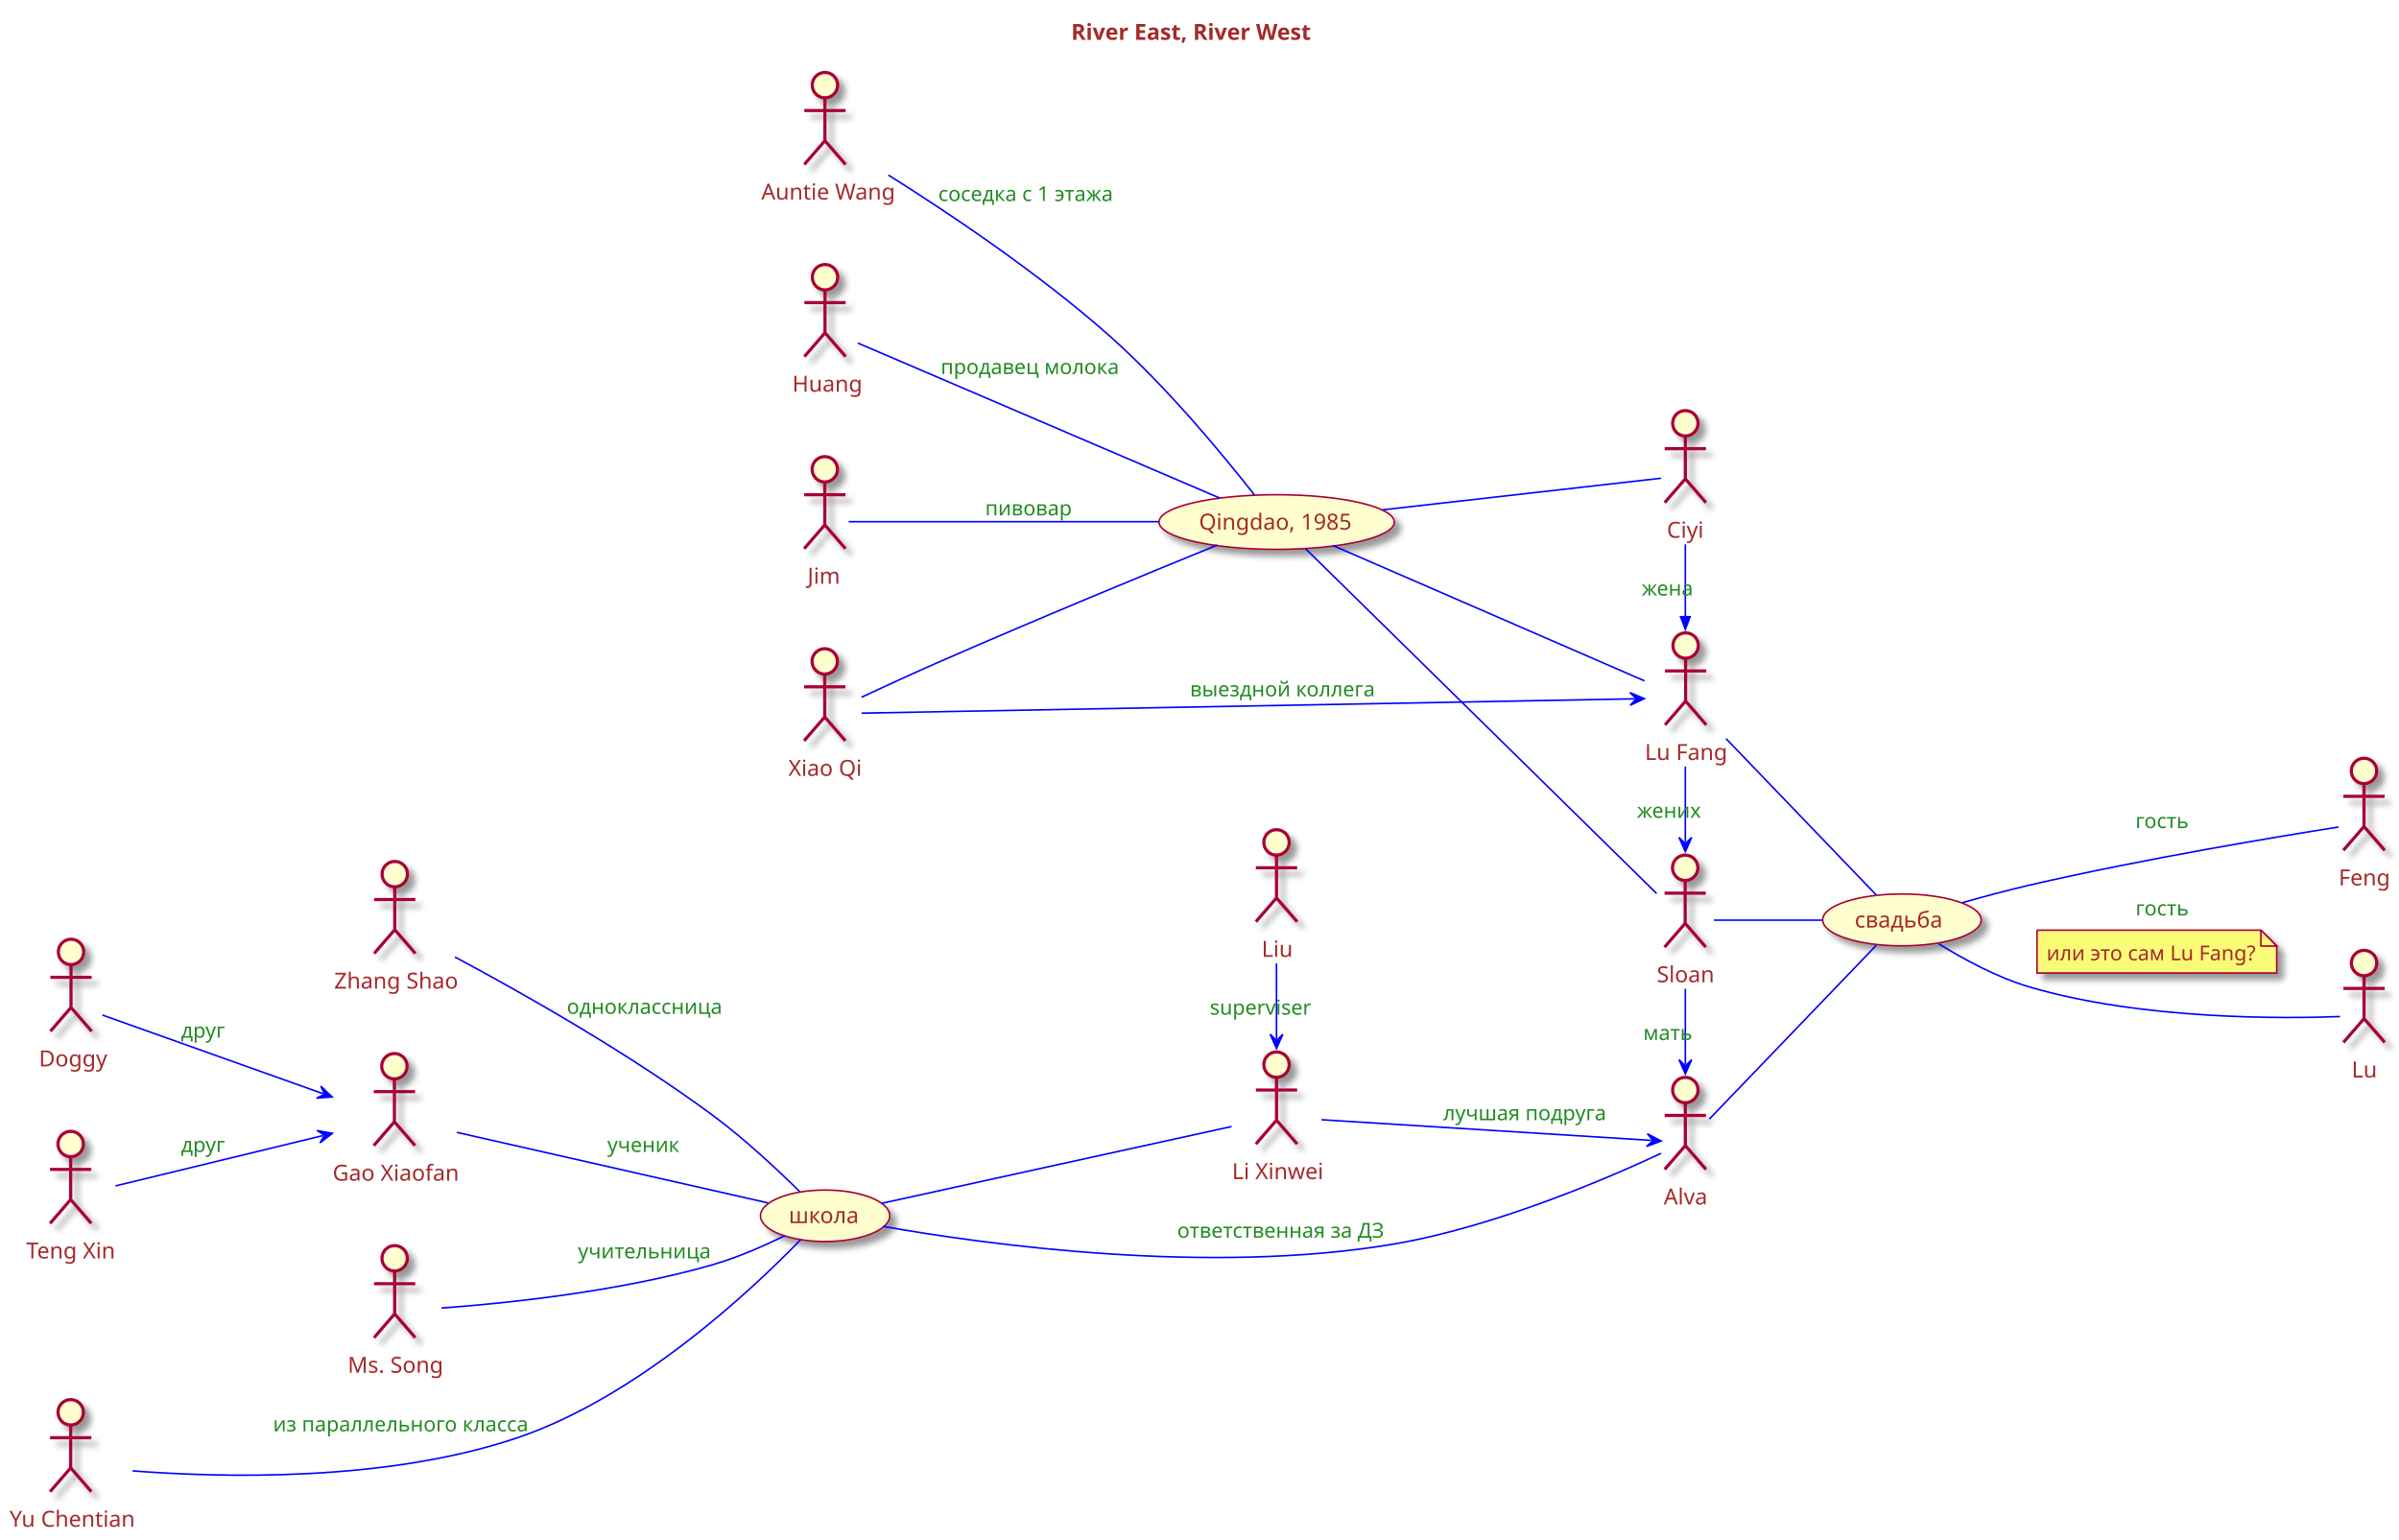
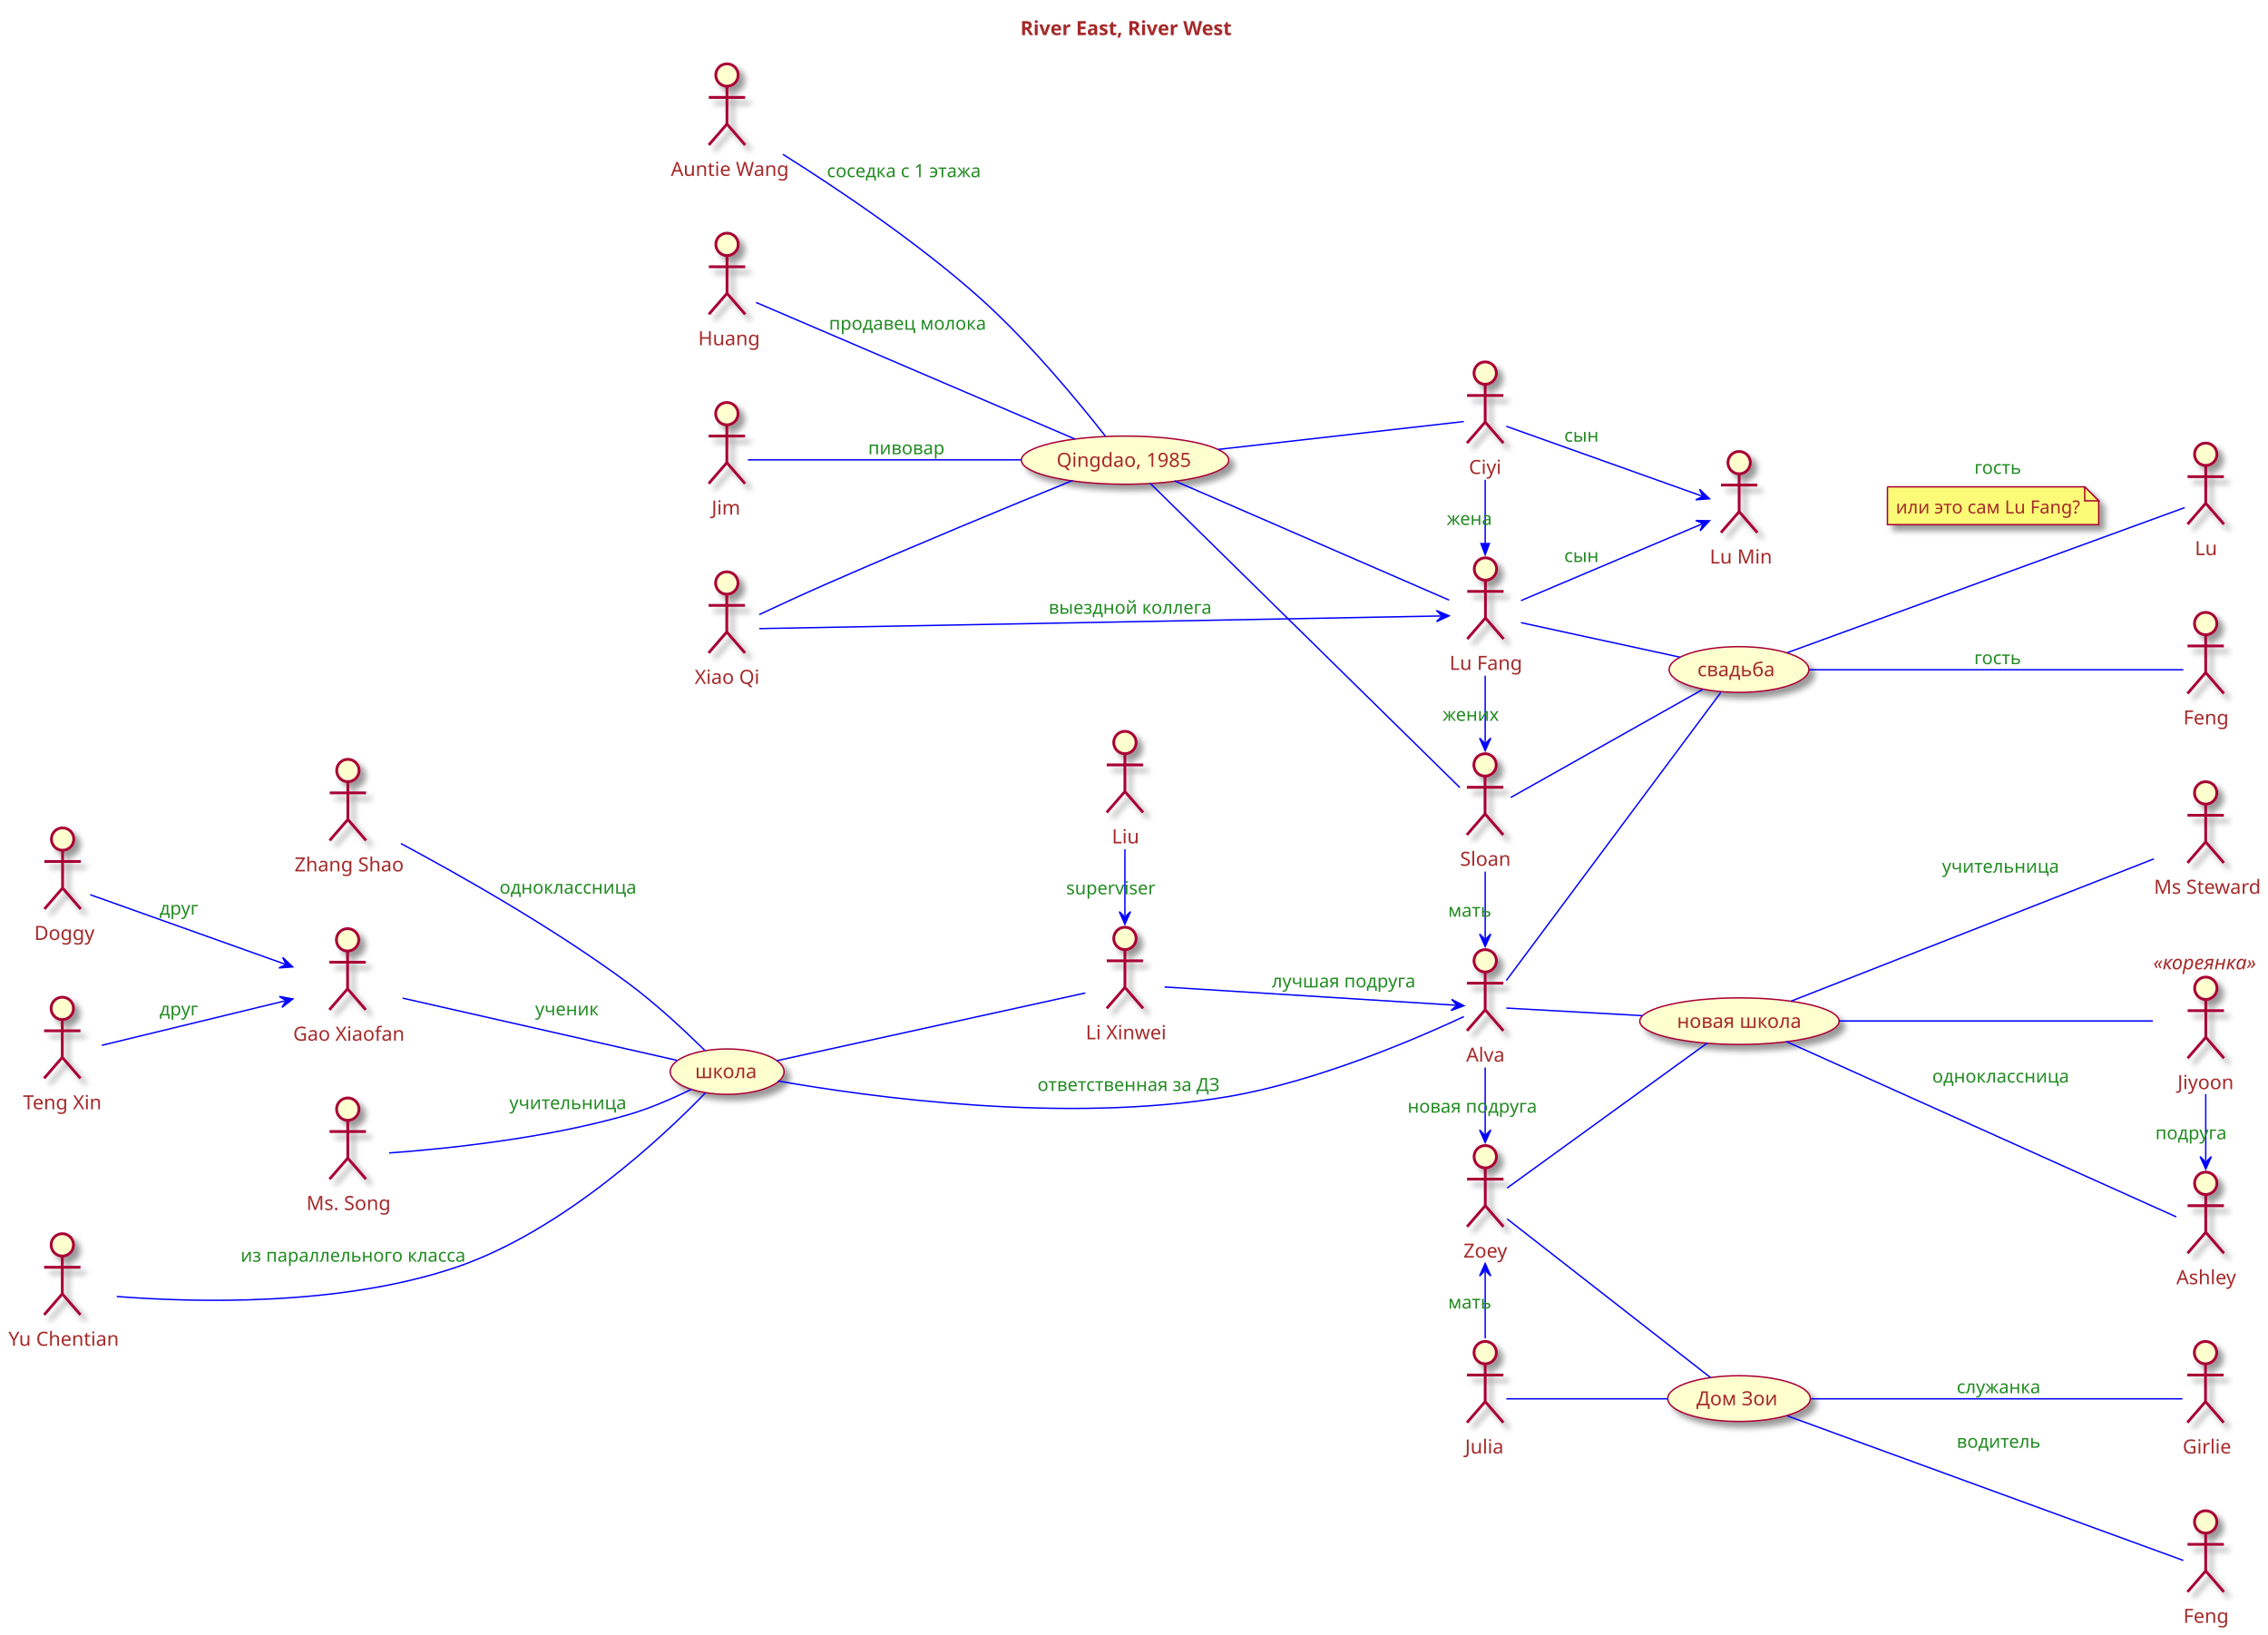
- <svg xmlns="http://www.w3.org/2000/svg" contentStyleType="text/css" height="970px" preserveAspectRatio="none" style="width:1511px;height:970px;" version="1.1" viewBox="0 0 1511 970" width="1511px" zoomAndPan="magnify">
+ <svg xmlns="http://www.w3.org/2000/svg" contentStyleType="text/css" height="1168px" preserveAspectRatio="none" style="width:1621px;height:1168px;" version="1.1" viewBox="0 0 1621 1168" width="1621px" zoomAndPan="magnify">
  <defs>
-     <filter height="300%" id="f3vjsbz243ely" width="300%" x="-1" y="-1">
+     <filter height="300%" id="f1icfzwg4qi5u9" width="300%" x="-1" y="-1">
      <feGaussianBlur result="blurOut" stdDeviation="2.0" />
      <feColorMatrix in="blurOut" result="blurOut2" type="matrix" values="0 0 0 0 0 0 0 0 0 0 0 0 0 0 0 0 0 0 .4 0" />
      <feOffset dx="4.0" dy="4.0" in="blurOut2" result="blurOut3" />
      <feBlend in="SourceGraphic" in2="blurOut3" mode="normal" />
    </filter>
  </defs>
  <g>
-     <text fill="#A52A2A" font-family="sans-serif" font-size="14" font-weight="bold" lengthAdjust="spacing" textLength="148.62" x="674.645" y="25.107">River East, River West</text>
+     <text fill="#A52A2A" font-family="sans-serif" font-size="14" font-weight="bold" lengthAdjust="spacing" textLength="148.62" x="729.25" y="25.107">River East, River West</text>
    <g id="elem_Sloan">
-       <ellipse cx="1061.403" cy="546.621" fill="#FEFECE" filter="url(#f3vjsbz243ely)" rx="8" ry="8" style="stroke:#A80036;stroke-width:2.0;" />
-       <path d="M1061.403,554.621 L1061.403,581.621 M1048.403,562.621 L1074.403,562.621 M1061.403,581.621 L1048.403,596.621 M1061.403,581.621 L1074.403,596.621 " fill="none" filter="url(#f3vjsbz243ely)" style="stroke:#A80036;stroke-width:2.0;" />
+       <ellipse cx="1061.403" cy="546.621" fill="#FEFECE" filter="url(#f1icfzwg4qi5u9)" rx="8" ry="8" style="stroke:#A80036;stroke-width:2.0;" />
+       <path d="M1061.403,554.621 L1061.403,581.621 M1048.403,562.621 L1074.403,562.621 M1061.403,581.621 L1048.403,596.621 M1061.403,581.621 L1074.403,596.621 " fill="none" filter="url(#f1icfzwg4qi5u9)" style="stroke:#A80036;stroke-width:2.0;" />
      <text fill="#A52A2A" font-family="sans-serif" font-size="14" lengthAdjust="spacing" textLength="35.807" x="1043.5" y="618.729">Sloan</text>
    </g>
    <g id="elem_Alva">
-       <ellipse cx="1061.5" cy="686.621" fill="#FEFECE" filter="url(#f3vjsbz243ely)" rx="8" ry="8" style="stroke:#A80036;stroke-width:2.0;" />
-       <path d="M1061.5,694.621 L1061.5,721.621 M1048.5,702.621 L1074.5,702.621 M1061.5,721.621 L1048.5,736.621 M1061.5,721.621 L1074.5,736.621 " fill="none" filter="url(#f3vjsbz243ely)" style="stroke:#A80036;stroke-width:2.0;" />
+       <ellipse cx="1061.5" cy="686.621" fill="#FEFECE" filter="url(#f1icfzwg4qi5u9)" rx="8" ry="8" style="stroke:#A80036;stroke-width:2.0;" />
+       <path d="M1061.5,694.621 L1061.5,721.621 M1048.5,702.621 L1074.5,702.621 M1061.5,721.621 L1048.5,736.621 M1061.5,721.621 L1074.5,736.621 " fill="none" filter="url(#f1icfzwg4qi5u9)" style="stroke:#A80036;stroke-width:2.0;" />
      <text fill="#A52A2A" font-family="sans-serif" font-size="14" lengthAdjust="spacing" textLength="27.234" x="1047.883" y="758.729">Alva</text>
    </g>
    <g id="elem_Fang">
-       <ellipse cx="1061.686" cy="406.621" fill="#FEFECE" filter="url(#f3vjsbz243ely)" rx="8" ry="8" style="stroke:#A80036;stroke-width:2.0;" />
-       <path d="M1061.686,414.621 L1061.686,441.621 M1048.686,422.621 L1074.686,422.621 M1061.686,441.621 L1048.686,456.621 M1061.686,441.621 L1074.686,456.621 " fill="none" filter="url(#f3vjsbz243ely)" style="stroke:#A80036;stroke-width:2.0;" />
+       <ellipse cx="1061.686" cy="406.621" fill="#FEFECE" filter="url(#f1icfzwg4qi5u9)" rx="8" ry="8" style="stroke:#A80036;stroke-width:2.0;" />
+       <path d="M1061.686,414.621 L1061.686,441.621 M1048.686,422.621 L1074.686,422.621 M1061.686,441.621 L1048.686,456.621 M1061.686,441.621 L1074.686,456.621 " fill="none" filter="url(#f1icfzwg4qi5u9)" style="stroke:#A80036;stroke-width:2.0;" />
      <text fill="#A52A2A" font-family="sans-serif" font-size="14" lengthAdjust="spacing" textLength="51.372" x="1036" y="478.728">Lu Fang</text>
    </g>
    <g id="elem_Li">
-       <ellipse cx="804.014" cy="670.621" fill="#FEFECE" filter="url(#f3vjsbz243ely)" rx="8" ry="8" style="stroke:#A80036;stroke-width:2.0;" />
-       <path d="M804.014,678.621 L804.014,705.621 M791.014,686.621 L817.014,686.621 M804.014,705.621 L791.014,720.621 M804.014,705.621 L817.014,720.621 " fill="none" filter="url(#f3vjsbz243ely)" style="stroke:#A80036;stroke-width:2.0;" />
+       <ellipse cx="804.014" cy="670.621" fill="#FEFECE" filter="url(#f1icfzwg4qi5u9)" rx="8" ry="8" style="stroke:#A80036;stroke-width:2.0;" />
+       <path d="M804.014,678.621 L804.014,705.621 M791.014,686.621 L817.014,686.621 M804.014,705.621 L791.014,720.621 M804.014,705.621 L817.014,720.621 " fill="none" filter="url(#f1icfzwg4qi5u9)" style="stroke:#A80036;stroke-width:2.0;" />
      <text fill="#A52A2A" font-family="sans-serif" font-size="14" lengthAdjust="spacing" textLength="56.027" x="776" y="742.729">Li Xinwei</text>
    </g>
    <g id="elem_свадьба">
-       <ellipse cx="1197.92" cy="579.462" fill="#FEFECE" filter="url(#f3vjsbz243ely)" rx="49.92" ry="16.341" style="stroke:#A80036;stroke-width:1.0;" />
-       <text fill="#A52A2A" font-family="sans-serif" font-size="14" lengthAdjust="spacing" textLength="53.491" x="1168.175" y="584.266">свадьба</text>
+       <ellipse cx="1242.92" cy="478.462" fill="#FEFECE" filter="url(#f1icfzwg4qi5u9)" rx="49.92" ry="16.341" style="stroke:#A80036;stroke-width:1.0;" />
+       <text fill="#A52A2A" font-family="sans-serif" font-size="14" lengthAdjust="spacing" textLength="53.491" x="1213.175" y="483.266">свадьба</text>
    </g>
    <g id="elem_Feng">
-       <ellipse cx="1488.955" cy="485.621" fill="#FEFECE" filter="url(#f3vjsbz243ely)" rx="8" ry="8" style="stroke:#A80036;stroke-width:2.0;" />
-       <path d="M1488.955,493.621 L1488.955,520.621 M1475.955,501.621 L1501.955,501.621 M1488.955,520.621 L1475.955,535.621 M1488.955,520.621 L1501.955,535.621 " fill="none" filter="url(#f3vjsbz243ely)" style="stroke:#A80036;stroke-width:2.0;" />
-       <text fill="#A52A2A" font-family="sans-serif" font-size="14" lengthAdjust="spacing" textLength="31.91" x="1473" y="557.729">Feng</text>
+       <ellipse cx="1576.455" cy="445.621" fill="#FEFECE" filter="url(#f1icfzwg4qi5u9)" rx="8" ry="8" style="stroke:#A80036;stroke-width:2.0;" />
+       <path d="M1576.455,453.621 L1576.455,480.621 M1563.455,461.621 L1589.455,461.621 M1576.455,480.621 L1563.455,495.621 M1576.455,480.621 L1589.455,495.621 " fill="none" filter="url(#f1icfzwg4qi5u9)" style="stroke:#A80036;stroke-width:2.0;" />
+       <text fill="#A52A2A" font-family="sans-serif" font-size="14" lengthAdjust="spacing" textLength="31.91" x="1560.5" y="517.729">Feng</text>
    </g>
    <g id="elem_Lu">
-       <ellipse cx="1489" cy="606.621" fill="#FEFECE" filter="url(#f3vjsbz243ely)" rx="8" ry="8" style="stroke:#A80036;stroke-width:2.0;" />
-       <path d="M1489,614.621 L1489,641.621 M1476,622.621 L1502,622.621 M1489,641.621 L1476,656.621 M1489,641.621 L1502,656.621 " fill="none" filter="url(#f3vjsbz243ely)" style="stroke:#A80036;stroke-width:2.0;" />
-       <text fill="#A52A2A" font-family="sans-serif" font-size="14" lengthAdjust="spacing" textLength="15.572" x="1481.214" y="678.729">Lu</text>
+       <ellipse cx="1576.5" cy="324.621" fill="#FEFECE" filter="url(#f1icfzwg4qi5u9)" rx="8" ry="8" style="stroke:#A80036;stroke-width:2.0;" />
+       <path d="M1576.5,332.621 L1576.5,359.621 M1563.5,340.621 L1589.5,340.621 M1576.5,359.621 L1563.5,374.621 M1576.5,359.621 L1589.5,374.621 " fill="none" filter="url(#f1icfzwg4qi5u9)" style="stroke:#A80036;stroke-width:2.0;" />
+       <text fill="#A52A2A" font-family="sans-serif" font-size="14" lengthAdjust="spacing" textLength="15.572" x="1568.714" y="396.728">Lu</text>
    </g>
    <g id="elem_школа">
-       <ellipse cx="519.693" cy="765.84" fill="#FEFECE" filter="url(#f3vjsbz243ely)" rx="40.693" ry="16.219" style="stroke:#A80036;stroke-width:1.0;" />
+       <ellipse cx="519.693" cy="765.84" fill="#FEFECE" filter="url(#f1icfzwg4qi5u9)" rx="40.693" ry="16.219" style="stroke:#A80036;stroke-width:1.0;" />
      <text fill="#A52A2A" font-family="sans-serif" font-size="14" lengthAdjust="spacing" textLength="41.098" x="496.791" y="770.462">школа</text>
    </g>
    <g id="elem_Zhang">
-       <ellipse cx="248.641" cy="550.621" fill="#FEFECE" filter="url(#f3vjsbz243ely)" rx="8" ry="8" style="stroke:#A80036;stroke-width:2.0;" />
-       <path d="M248.641,558.621 L248.641,585.621 M235.641,566.621 L261.641,566.621 M248.641,585.621 L235.641,600.621 M248.641,585.621 L261.641,600.621 " fill="none" filter="url(#f3vjsbz243ely)" style="stroke:#A80036;stroke-width:2.0;" />
+       <ellipse cx="248.641" cy="550.621" fill="#FEFECE" filter="url(#f1icfzwg4qi5u9)" rx="8" ry="8" style="stroke:#A80036;stroke-width:2.0;" />
+       <path d="M248.641,558.621 L248.641,585.621 M235.641,566.621 L261.641,566.621 M248.641,585.621 L235.641,600.621 M248.641,585.621 L261.641,600.621 " fill="none" filter="url(#f1icfzwg4qi5u9)" style="stroke:#A80036;stroke-width:2.0;" />
      <text fill="#A52A2A" font-family="sans-serif" font-size="14" lengthAdjust="spacing" textLength="76.282" x="210.5" y="622.729">Zhang Shao</text>
    </g>
    <g id="elem_Gao">
-       <ellipse cx="248.417" cy="671.621" fill="#FEFECE" filter="url(#f3vjsbz243ely)" rx="8" ry="8" style="stroke:#A80036;stroke-width:2.0;" />
-       <path d="M248.417,679.621 L248.417,706.621 M235.417,687.621 L261.417,687.621 M248.417,706.621 L235.417,721.621 M248.417,706.621 L261.417,721.621 " fill="none" filter="url(#f3vjsbz243ely)" style="stroke:#A80036;stroke-width:2.0;" />
+       <ellipse cx="248.417" cy="671.621" fill="#FEFECE" filter="url(#f1icfzwg4qi5u9)" rx="8" ry="8" style="stroke:#A80036;stroke-width:2.0;" />
+       <path d="M248.417,679.621 L248.417,706.621 M235.417,687.621 L261.417,687.621 M248.417,706.621 L235.417,721.621 M248.417,706.621 L261.417,721.621 " fill="none" filter="url(#f1icfzwg4qi5u9)" style="stroke:#A80036;stroke-width:2.0;" />
      <text fill="#A52A2A" font-family="sans-serif" font-size="14" lengthAdjust="spacing" textLength="77.834" x="209.5" y="743.729">Gao Xiaofan</text>
    </g>
    <g id="elem_Song">
-       <ellipse cx="248.569" cy="792.621" fill="#FEFECE" filter="url(#f3vjsbz243ely)" rx="8" ry="8" style="stroke:#A80036;stroke-width:2.0;" />
-       <path d="M248.569,800.621 L248.569,827.621 M235.569,808.621 L261.569,808.621 M248.569,827.621 L235.569,842.621 M248.569,827.621 L261.569,842.621 " fill="none" filter="url(#f3vjsbz243ely)" style="stroke:#A80036;stroke-width:2.0;" />
+       <ellipse cx="248.569" cy="792.621" fill="#FEFECE" filter="url(#f1icfzwg4qi5u9)" rx="8" ry="8" style="stroke:#A80036;stroke-width:2.0;" />
+       <path d="M248.569,800.621 L248.569,827.621 M235.569,808.621 L261.569,808.621 M248.569,827.621 L235.569,842.621 M248.569,827.621 L261.569,842.621 " fill="none" filter="url(#f1icfzwg4qi5u9)" style="stroke:#A80036;stroke-width:2.0;" />
      <text fill="#A52A2A" font-family="sans-serif" font-size="14" lengthAdjust="spacing" textLength="59.138" x="219" y="864.729">Ms. Song</text>
    </g>
    <g id="elem_Liu">
-       <ellipse cx="804" cy="530.621" fill="#FEFECE" filter="url(#f3vjsbz243ely)" rx="8" ry="8" style="stroke:#A80036;stroke-width:2.0;" />
-       <path d="M804,538.621 L804,565.621 M791,546.621 L817,546.621 M804,565.621 L791,580.621 M804,565.621 L817,580.621 " fill="none" filter="url(#f3vjsbz243ely)" style="stroke:#A80036;stroke-width:2.0;" />
+       <ellipse cx="804" cy="530.621" fill="#FEFECE" filter="url(#f1icfzwg4qi5u9)" rx="8" ry="8" style="stroke:#A80036;stroke-width:2.0;" />
+       <path d="M804,538.621 L804,565.621 M791,546.621 L817,546.621 M804,565.621 L791,580.621 M804,565.621 L817,580.621 " fill="none" filter="url(#f1icfzwg4qi5u9)" style="stroke:#A80036;stroke-width:2.0;" />
      <text fill="#A52A2A" font-family="sans-serif" font-size="14" lengthAdjust="spacing" textLength="18.683" x="794.659" y="602.729">Liu</text>
    </g>
    <g id="elem_Teng">
-       <ellipse cx="44.517" cy="720.621" fill="#FEFECE" filter="url(#f3vjsbz243ely)" rx="8" ry="8" style="stroke:#A80036;stroke-width:2.0;" />
-       <path d="M44.517,728.621 L44.517,755.621 M31.517,736.621 L57.517,736.621 M44.517,755.621 L31.517,770.621 M44.517,755.621 L57.517,770.621 " fill="none" filter="url(#f3vjsbz243ely)" style="stroke:#A80036;stroke-width:2.0;" />
+       <ellipse cx="44.517" cy="720.621" fill="#FEFECE" filter="url(#f1icfzwg4qi5u9)" rx="8" ry="8" style="stroke:#A80036;stroke-width:2.0;" />
+       <path d="M44.517,728.621 L44.517,755.621 M31.517,736.621 L57.517,736.621 M44.517,755.621 L31.517,770.621 M44.517,755.621 L57.517,770.621 " fill="none" filter="url(#f1icfzwg4qi5u9)" style="stroke:#A80036;stroke-width:2.0;" />
      <text fill="#A52A2A" font-family="sans-serif" font-size="14" lengthAdjust="spacing" textLength="56.034" x="16.5" y="792.729">Teng Xin</text>
    </g>
    <g id="elem_Doggy">
-       <ellipse cx="44.734" cy="599.621" fill="#FEFECE" filter="url(#f3vjsbz243ely)" rx="8" ry="8" style="stroke:#A80036;stroke-width:2.0;" />
-       <path d="M44.734,607.621 L44.734,634.621 M31.734,615.621 L57.734,615.621 M44.734,634.621 L31.734,649.621 M44.734,634.621 L57.734,649.621 " fill="none" filter="url(#f3vjsbz243ely)" style="stroke:#A80036;stroke-width:2.0;" />
+       <ellipse cx="44.734" cy="599.621" fill="#FEFECE" filter="url(#f1icfzwg4qi5u9)" rx="8" ry="8" style="stroke:#A80036;stroke-width:2.0;" />
+       <path d="M44.734,607.621 L44.734,634.621 M31.734,615.621 L57.734,615.621 M44.734,634.621 L31.734,649.621 M44.734,634.621 L57.734,649.621 " fill="none" filter="url(#f1icfzwg4qi5u9)" style="stroke:#A80036;stroke-width:2.0;" />
      <text fill="#A52A2A" font-family="sans-serif" font-size="14" lengthAdjust="spacing" textLength="40.469" x="24.5" y="671.729">Doggy</text>
    </g>
    <g id="elem_Ciyi">
-       <ellipse cx="1061.5" cy="266.621" fill="#FEFECE" filter="url(#f3vjsbz243ely)" rx="8" ry="8" style="stroke:#A80036;stroke-width:2.0;" />
-       <path d="M1061.5,274.621 L1061.5,301.621 M1048.5,282.621 L1074.5,282.621 M1061.5,301.621 L1048.5,316.621 M1061.5,301.621 L1074.5,316.621 " fill="none" filter="url(#f3vjsbz243ely)" style="stroke:#A80036;stroke-width:2.0;" />
+       <ellipse cx="1061.5" cy="266.621" fill="#FEFECE" filter="url(#f1icfzwg4qi5u9)" rx="8" ry="8" style="stroke:#A80036;stroke-width:2.0;" />
+       <path d="M1061.5,274.621 L1061.5,301.621 M1048.5,282.621 L1074.5,282.621 M1061.5,301.621 L1048.5,316.621 M1061.5,301.621 L1074.5,316.621 " fill="none" filter="url(#f1icfzwg4qi5u9)" style="stroke:#A80036;stroke-width:2.0;" />
      <text fill="#A52A2A" font-family="sans-serif" font-size="14" lengthAdjust="spacing" textLength="23.331" x="1049.834" y="338.728">Ciyi</text>
    </g>
    <g id="elem_Qingdao">
-       <ellipse cx="804.099" cy="328.841" fill="#FEFECE" filter="url(#f3vjsbz243ely)" rx="74.099" ry="17.22" style="stroke:#A80036;stroke-width:1.0;" />
+       <ellipse cx="804.099" cy="328.841" fill="#FEFECE" filter="url(#f1icfzwg4qi5u9)" rx="74.099" ry="17.22" style="stroke:#A80036;stroke-width:1.0;" />
      <text fill="#A52A2A" font-family="sans-serif" font-size="14" lengthAdjust="spacing" textLength="91.855" x="755.172" y="333.645">Qingdao, 1985</text>
    </g>
    <g id="elem_Huang">
-       <ellipse cx="519.627" cy="174.621" fill="#FEFECE" filter="url(#f3vjsbz243ely)" rx="8" ry="8" style="stroke:#A80036;stroke-width:2.0;" />
-       <path d="M519.627,182.621 L519.627,209.621 M506.627,190.621 L532.627,190.621 M519.627,209.621 L506.627,224.621 M519.627,209.621 L532.627,224.621 " fill="none" filter="url(#f3vjsbz243ely)" style="stroke:#A80036;stroke-width:2.0;" />
+       <ellipse cx="519.627" cy="174.621" fill="#FEFECE" filter="url(#f1icfzwg4qi5u9)" rx="8" ry="8" style="stroke:#A80036;stroke-width:2.0;" />
+       <path d="M519.627,182.621 L519.627,209.621 M506.627,190.621 L532.627,190.621 M519.627,209.621 L506.627,224.621 M519.627,209.621 L532.627,224.621 " fill="none" filter="url(#f1icfzwg4qi5u9)" style="stroke:#A80036;stroke-width:2.0;" />
      <text fill="#A52A2A" font-family="sans-serif" font-size="14" lengthAdjust="spacing" textLength="41.255" x="499" y="246.728">Huang</text>
    </g>
    <g id="elem_Qi">
-       <ellipse cx="519.455" cy="416.621" fill="#FEFECE" filter="url(#f3vjsbz243ely)" rx="8" ry="8" style="stroke:#A80036;stroke-width:2.0;" />
-       <path d="M519.455,424.621 L519.455,451.621 M506.455,432.621 L532.455,432.621 M519.455,451.621 L506.455,466.621 M519.455,451.621 L532.455,466.621 " fill="none" filter="url(#f3vjsbz243ely)" style="stroke:#A80036;stroke-width:2.0;" />
+       <ellipse cx="519.455" cy="416.621" fill="#FEFECE" filter="url(#f1icfzwg4qi5u9)" rx="8" ry="8" style="stroke:#A80036;stroke-width:2.0;" />
+       <path d="M519.455,424.621 L519.455,451.621 M506.455,432.621 L532.455,432.621 M519.455,451.621 L506.455,466.621 M519.455,451.621 L532.455,466.621 " fill="none" filter="url(#f1icfzwg4qi5u9)" style="stroke:#A80036;stroke-width:2.0;" />
      <text fill="#A52A2A" font-family="sans-serif" font-size="14" lengthAdjust="spacing" textLength="45.91" x="496.5" y="488.728">Xiao Qi</text>
    </g>
    <g id="elem_Jim">
-       <ellipse cx="519.5" cy="295.621" fill="#FEFECE" filter="url(#f3vjsbz243ely)" rx="8" ry="8" style="stroke:#A80036;stroke-width:2.0;" />
-       <path d="M519.5,303.621 L519.5,330.621 M506.5,311.621 L532.5,311.621 M519.5,330.621 L506.5,345.621 M519.5,330.621 L532.5,345.621 " fill="none" filter="url(#f3vjsbz243ely)" style="stroke:#A80036;stroke-width:2.0;" />
+       <ellipse cx="519.5" cy="295.621" fill="#FEFECE" filter="url(#f1icfzwg4qi5u9)" rx="8" ry="8" style="stroke:#A80036;stroke-width:2.0;" />
+       <path d="M519.5,303.621 L519.5,330.621 M506.5,311.621 L532.5,311.621 M519.5,330.621 L506.5,345.621 M519.5,330.621 L532.5,345.621 " fill="none" filter="url(#f1icfzwg4qi5u9)" style="stroke:#A80036;stroke-width:2.0;" />
      <text fill="#A52A2A" font-family="sans-serif" font-size="14" lengthAdjust="spacing" textLength="21.773" x="508.614" y="367.728">Jim</text>
    </g>
    <g id="elem_Wang">
-       <ellipse cx="519.579" cy="53.621" fill="#FEFECE" filter="url(#f3vjsbz243ely)" rx="8" ry="8" style="stroke:#A80036;stroke-width:2.0;" />
-       <path d="M519.579,61.621 L519.579,88.621 M506.579,69.621 L532.579,69.621 M519.579,88.621 L506.579,103.621 M519.579,88.621 L532.579,103.621 " fill="none" filter="url(#f3vjsbz243ely)" style="stroke:#A80036;stroke-width:2.0;" />
+       <ellipse cx="519.579" cy="53.621" fill="#FEFECE" filter="url(#f1icfzwg4qi5u9)" rx="8" ry="8" style="stroke:#A80036;stroke-width:2.0;" />
+       <path d="M519.579,61.621 L519.579,88.621 M506.579,69.621 L532.579,69.621 M519.579,88.621 L506.579,103.621 M519.579,88.621 L532.579,103.621 " fill="none" filter="url(#f1icfzwg4qi5u9)" style="stroke:#A80036;stroke-width:2.0;" />
      <text fill="#A52A2A" font-family="sans-serif" font-size="14" lengthAdjust="spacing" textLength="80.158" x="479.5" y="125.728">Auntie Wang</text>
    </g>
    <g id="elem_Yu">
-       <ellipse cx="44.527" cy="889.621" fill="#FEFECE" filter="url(#f3vjsbz243ely)" rx="8" ry="8" style="stroke:#A80036;stroke-width:2.0;" />
-       <path d="M44.527,897.621 L44.527,924.621 M31.527,905.621 L57.527,905.621 M44.527,924.621 L31.527,939.621 M44.527,924.621 L57.527,939.621 " fill="none" filter="url(#f3vjsbz243ely)" style="stroke:#A80036;stroke-width:2.0;" />
+       <ellipse cx="44.527" cy="889.621" fill="#FEFECE" filter="url(#f1icfzwg4qi5u9)" rx="8" ry="8" style="stroke:#A80036;stroke-width:2.0;" />
+       <path d="M44.527,897.621 L44.527,924.621 M31.527,905.621 L57.527,905.621 M44.527,924.621 L31.527,939.621 M44.527,924.621 L57.527,939.621 " fill="none" filter="url(#f1icfzwg4qi5u9)" style="stroke:#A80036;stroke-width:2.0;" />
      <text fill="#A52A2A" font-family="sans-serif" font-size="14" lengthAdjust="spacing" textLength="77.055" x="6" y="961.729">Yu Chentian</text>
+     </g>
+     <g id="elem_Lu Min">
+       <ellipse cx="1243.01" cy="330.621" fill="#FEFECE" filter="url(#f1icfzwg4qi5u9)" rx="8" ry="8" style="stroke:#A80036;stroke-width:2.0;" />
+       <path d="M1243.01,338.621 L1243.01,365.621 M1230.01,346.621 L1256.01,346.621 M1243.01,365.621 L1230.01,380.621 M1243.01,365.621 L1256.01,380.621 " fill="none" filter="url(#f1icfzwg4qi5u9)" style="stroke:#A80036;stroke-width:2.0;" />
+       <text fill="#A52A2A" font-family="sans-serif" font-size="14" lengthAdjust="spacing" textLength="42.02" x="1222" y="402.728">Lu Min</text>
+     </g>
+     <g id="elem_new_school">
+       <ellipse cx="1243.229" cy="729.767" fill="#FEFECE" filter="url(#f1icfzwg4qi5u9)" rx="71.23" ry="16.646" style="stroke:#A80036;stroke-width:1.0;" />
+       <text fill="#A52A2A" font-family="sans-serif" font-size="14" lengthAdjust="spacing" textLength="83.31" x="1198.575" y="734.571">новая школа</text>
+     </g>
+     <g id="elem_Steward">
+       <ellipse cx="1576.455" cy="566.621" fill="#FEFECE" filter="url(#f1icfzwg4qi5u9)" rx="8" ry="8" style="stroke:#A80036;stroke-width:2.0;" />
+       <path d="M1576.455,574.621 L1576.455,601.621 M1563.455,582.621 L1589.455,582.621 M1576.455,601.621 L1563.455,616.621 M1576.455,601.621 L1589.455,616.621 " fill="none" filter="url(#f1icfzwg4qi5u9)" style="stroke:#A80036;stroke-width:2.0;" />
+       <text fill="#A52A2A" font-family="sans-serif" font-size="14" lengthAdjust="spacing" textLength="73.91" x="1539.5" y="638.729">Ms Steward</text>
+     </g>
+     <g id="elem_Zoey">
+       <ellipse cx="1061.562" cy="826.621" fill="#FEFECE" filter="url(#f1icfzwg4qi5u9)" rx="8" ry="8" style="stroke:#A80036;stroke-width:2.0;" />
+       <path d="M1061.562,834.621 L1061.562,861.621 M1048.562,842.621 L1074.562,842.621 M1061.562,861.621 L1048.562,876.621 M1061.562,861.621 L1074.562,876.621 " fill="none" filter="url(#f1icfzwg4qi5u9)" style="stroke:#A80036;stroke-width:2.0;" />
+       <text fill="#A52A2A" font-family="sans-serif" font-size="14" lengthAdjust="spacing" textLength="31.124" x="1046" y="898.729">Zoey</text>
+     </g>
+     <g id="elem_zoey_home">
+       <ellipse cx="1242.929" cy="999.473" fill="#FEFECE" filter="url(#f1icfzwg4qi5u9)" rx="50.929" ry="16.352" style="stroke:#A80036;stroke-width:1.0;" />
+       <text fill="#A52A2A" font-family="sans-serif" font-size="14" lengthAdjust="spacing" textLength="54.845" x="1212.507" y="1004.277">Дом Зои</text>
+     </g>
+     <g id="elem_Ashley">
+       <ellipse cx="1576.51" cy="845.621" fill="#FEFECE" filter="url(#f1icfzwg4qi5u9)" rx="8" ry="8" style="stroke:#A80036;stroke-width:2.0;" />
+       <path d="M1576.51,853.621 L1576.51,880.621 M1563.51,861.621 L1589.51,861.621 M1576.51,880.621 L1563.51,895.621 M1576.51,880.621 L1589.51,895.621 " fill="none" filter="url(#f1icfzwg4qi5u9)" style="stroke:#A80036;stroke-width:2.0;" />
+       <text fill="#A52A2A" font-family="sans-serif" font-size="14" lengthAdjust="spacing" textLength="42.02" x="1555.5" y="917.729">Ashley</text>
+     </g>
+     <g id="elem_korean">
+       <ellipse cx="1576.56" cy="706.242" fill="#FEFECE" filter="url(#f1icfzwg4qi5u9)" rx="8" ry="8" style="stroke:#A80036;stroke-width:2.0;" />
+       <path d="M1576.56,714.242 L1576.56,741.242 M1563.56,722.242 L1589.56,722.242 M1576.56,741.242 L1563.56,756.242 M1576.56,741.242 L1589.56,756.242 " fill="none" filter="url(#f1icfzwg4qi5u9)" style="stroke:#A80036;stroke-width:2.0;" />
+       <text fill="#A52A2A" font-family="sans-serif" font-size="14" lengthAdjust="spacing" textLength="40.469" x="1556.326" y="778.35">Jiyoon</text>
+       <text fill="#A52A2A" font-family="sans-serif" font-size="14" font-style="italic" lengthAdjust="spacing" textLength="75.12" x="1539" y="692.729">«кореянка»</text>
+     </g>
+     <g id="elem_Feng_driver">
+       <ellipse cx="1576.455" cy="1087.621" fill="#FEFECE" filter="url(#f1icfzwg4qi5u9)" rx="8" ry="8" style="stroke:#A80036;stroke-width:2.0;" />
+       <path d="M1576.455,1095.621 L1576.455,1122.621 M1563.455,1103.621 L1589.455,1103.621 M1576.455,1122.621 L1563.455,1137.621 M1576.455,1122.621 L1589.455,1137.621 " fill="none" filter="url(#f1icfzwg4qi5u9)" style="stroke:#A80036;stroke-width:2.0;" />
+       <text fill="#A52A2A" font-family="sans-serif" font-size="14" lengthAdjust="spacing" textLength="31.91" x="1560.5" y="1159.728">Feng</text>
+     </g>
+     <g id="elem_Julia">
+       <ellipse cx="1061.5" cy="966.621" fill="#FEFECE" filter="url(#f1icfzwg4qi5u9)" rx="8" ry="8" style="stroke:#A80036;stroke-width:2.0;" />
+       <path d="M1061.5,974.621 L1061.5,1001.621 M1048.5,982.621 L1074.5,982.621 M1061.5,1001.621 L1048.5,1016.621 M1061.5,1001.621 L1074.5,1016.621 " fill="none" filter="url(#f1icfzwg4qi5u9)" style="stroke:#A80036;stroke-width:2.0;" />
+       <text fill="#A52A2A" font-family="sans-serif" font-size="14" lengthAdjust="spacing" textLength="28.793" x="1047.103" y="1038.728">Julia</text>
+     </g>
+     <g id="elem_girlie">
+       <ellipse cx="1576.334" cy="966.621" fill="#FEFECE" filter="url(#f1icfzwg4qi5u9)" rx="8" ry="8" style="stroke:#A80036;stroke-width:2.0;" />
+       <path d="M1576.334,974.621 L1576.334,1001.621 M1563.334,982.621 L1589.334,982.621 M1576.334,1001.621 L1563.334,1016.621 M1576.334,1001.621 L1589.334,1016.621 " fill="none" filter="url(#f1icfzwg4qi5u9)" style="stroke:#A80036;stroke-width:2.0;" />
+       <text fill="#A52A2A" font-family="sans-serif" font-size="14" lengthAdjust="spacing" textLength="32.669" x="1560" y="1038.728">Girlie</text>
    </g>
    <g id="link_Sloan_Alva">
      <path d="M1061.5,622.871 C1061.5,639.911 1061.5,653.441 1061.5,670.471 " fill="none" id="Sloan-to-Alva" style="stroke:#0000FF;stroke-width:1.0;" />
      <polygon fill="#0000FF" points="1061.5,676.471,1065.5,667.471,1061.5,671.471,1057.5,667.471,1061.5,676.471" style="stroke:#0000FF;stroke-width:1.0;" />
      <text fill="#228B22" font-family="sans-serif" font-size="13" lengthAdjust="spacing" textLength="28.895" x="1035" y="655.149">мать</text>
    </g>
    <g id="link_Fang_Sloan">
      <path d="M1061.5,482.871 C1061.5,499.911 1061.5,513.441 1061.5,530.471 " fill="none" id="Fang-to-Sloan" style="stroke:#0000FF;stroke-width:1.0;" />
      <polygon fill="#0000FF" points="1061.5,536.471,1065.5,527.471,1061.5,531.471,1057.5,527.471,1061.5,536.471" style="stroke:#0000FF;stroke-width:1.0;" />
      <text fill="#228B22" font-family="sans-serif" font-size="13" lengthAdjust="spacing" textLength="36.867" x="1031" y="515.149">жених</text>
    </g>
    <g id="link_Fang_свадьба">
-       <path d="M1087.17,465.301 C1114.77,494.031 1158.64,539.691 1181.69,563.691 " fill="none" id="Fang-свадьба" style="stroke:#0000FF;stroke-width:1.0;" />
+       <path d="M1087.08,444.961 C1116.37,451.321 1165.74,462.051 1200.87,469.681 " fill="none" id="Fang-свадьба" style="stroke:#0000FF;stroke-width:1.0;" />
    </g>
    <g id="link_Sloan_свадьба">
-       <path d="M1079.53,579.621 C1096.64,579.621 1123.82,579.621 1147.73,579.621 " fill="none" id="Sloan-свадьба" style="stroke:#0000FF;stroke-width:1.0;" />
+       <path d="M1079.71,569.941 C1111.56,552.011 1179.83,513.601 1216.86,492.771 " fill="none" id="Sloan-свадьба" style="stroke:#0000FF;stroke-width:1.0;" />
    </g>
    <g id="link_Alva_свадьба">
-       <path d="M1076.64,704.901 C1102.13,678.371 1155.59,622.731 1181.82,595.421 " fill="none" id="Alva-свадьба" style="stroke:#0000FF;stroke-width:1.0;" />
+       <path d="M1076.59,700.711 C1110.8,654.771 1197.84,537.921 1229.9,494.871 " fill="none" id="Alva-свадьба" style="stroke:#0000FF;stroke-width:1.0;" />
    </g>
    <g id="link_свадьба_Feng">
-       <path d="M1235.8,568.651 C1249.04,564.891 1264.13,560.831 1278,557.621 C1350.43,540.841 1438.22,526.421 1472.88,520.961 " fill="none" id="свадьба-Feng" style="stroke:#0000FF;stroke-width:1.0;" />
-       <text fill="#228B22" font-family="sans-serif" font-size="13" lengthAdjust="spacing" textLength="31.199" x="1345" y="521.649">гость</text>
+       <path d="M1293.27,478.621 C1369.93,478.621 1513.79,478.621 1560.46,478.621 " fill="none" id="свадьба-Feng" style="stroke:#0000FF;stroke-width:1.0;" />
+       <text fill="#228B22" font-family="sans-serif" font-size="13" lengthAdjust="spacing" textLength="31.199" x="1411" y="474.649">гость</text>
    </g>
    <g id="link_свадьба_Lu">
-       <path d="M1221.11,594.501 C1236.4,603.991 1257.59,615.591 1278,621.621 C1349.24,642.651 1439.55,641.651 1473.88,640.331 " fill="none" id="свадьба-Lu" style="stroke:#0000FF;stroke-width:1.0;" />
-       <text fill="#228B22" font-family="sans-serif" font-size="13" lengthAdjust="spacing" textLength="31.199" x="1345.082" y="576.649">гость</text>
-       <path d="M1283,585.912 L1283,612.912 L1434,612.912 L1434,595.912 L1424,585.912 L1283,585.912 " fill="#FBFB77" filter="url(#f3vjsbz243ely)" style="stroke:#A80036;stroke-width:1.0;" />
-       <path d="M1424,585.912 L1424,595.912 L1434,595.912 L1424,585.912 " fill="#FBFB77" style="stroke:#A80036;stroke-width:1.0;" />
-       <text fill="#A52A2A" font-family="sans-serif" font-size="13" lengthAdjust="spacing" textLength="130.362" x="1289" y="604.94">или это сам Lu Fang?</text>
+       <path d="M1277.3,466.461 C1348.4,440.511 1512.52,380.611 1561.47,362.741 " fill="none" id="свадьба-Lu" style="stroke:#0000FF;stroke-width:1.0;" />
+       <text fill="#228B22" font-family="sans-serif" font-size="13" lengthAdjust="spacing" textLength="31.199" x="1411.082" y="338.649">гость</text>
+       <path d="M1349,347.912 L1349,374.912 L1500,374.912 L1500,357.912 L1490,347.912 L1349,347.912 " fill="#FBFB77" filter="url(#f1icfzwg4qi5u9)" style="stroke:#A80036;stroke-width:1.0;" />
+       <path d="M1490,347.912 L1490,357.912 L1500,357.912 L1490,347.912 " fill="#FBFB77" style="stroke:#A80036;stroke-width:1.0;" />
+       <text fill="#A52A2A" font-family="sans-serif" font-size="13" lengthAdjust="spacing" textLength="130.362" x="1355" y="366.94">или это сам Lu Fang?</text>
    </g>
    <g id="link_Li_Alva">
      <path d="M832.34,705.331 C886.41,708.721 999.312,715.786 1040.292,718.356 " fill="none" id="Li-to-Alva" style="stroke:#0000FF;stroke-width:1.0;" />
      <polygon fill="#0000FF" points="1046.28,718.731,1037.548,714.176,1041.29,718.418,1037.047,722.16,1046.28,718.731" style="stroke:#0000FF;stroke-width:1.0;" />
      <text fill="#228B22" font-family="sans-serif" font-size="13" lengthAdjust="spacing" textLength="96.726" x="909" y="705.649">лучшая подруга</text>
    </g>
    <g id="link_школа_Alva">
      <path d="M556.07,772.501 C620.69,783.871 761.45,803.461 878,783.621 C943.21,772.521 1016.13,740.601 1046.28,726.481 " fill="none" id="школа-Alva" style="stroke:#0000FF;stroke-width:1.0;" />
      <text fill="#228B22" font-family="sans-serif" font-size="13" lengthAdjust="spacing" textLength="125.563" x="741.5" y="779.649">ответственная за ДЗ</text>
    </g>
    <g id="link_школа_Li">
      <path d="M555.14,758.021 C612.01,745.541 724.01,720.961 775.69,709.611 " fill="none" id="школа-Li" style="stroke:#0000FF;stroke-width:1.0;" />
    </g>
    <g id="link_Zhang_школа">
      <path d="M286.55,602.831 C327.69,624.811 395.35,662.921 449,702.621 C469.16,717.541 490.22,737.311 503.79,750.691 " fill="none" id="Zhang-школа" style="stroke:#0000FF;stroke-width:1.0;" />
      <text fill="#228B22" font-family="sans-serif" font-size="13" lengthAdjust="spacing" textLength="91.844" x="357" y="638.649">одноклассница</text>
    </g>
    <g id="link_Liu_Li">
      <path d="M804,606.871 C804,623.911 804,637.441 804,654.471 " fill="none" id="Liu-to-Li" style="stroke:#0000FF;stroke-width:1.0;" />
      <polygon fill="#0000FF" points="804,660.471,808,651.471,804,655.471,800,651.471,804,660.471" style="stroke:#0000FF;stroke-width:1.0;" />
      <text fill="#228B22" font-family="sans-serif" font-size="13" lengthAdjust="spacing" textLength="59.966" x="762" y="639.149">superviser</text>
    </g>
    <g id="link_Song_школа">
      <path d="M278.1,823.941 C317.32,821.081 389.67,813.811 449,796.621 C464.61,792.101 481.26,784.771 494.35,778.371 " fill="none" id="Song-школа" style="stroke:#0000FF;stroke-width:1.0;" />
      <text fill="#228B22" font-family="sans-serif" font-size="13" lengthAdjust="spacing" textLength="77.194" x="364" y="792.649">учительница</text>
    </g>
    <g id="link_Gao_школа">
      <path d="M287.76,713.301 C340.12,725.171 433.35,746.311 483.79,757.751 " fill="none" id="Gao-школа" style="stroke:#0000FF;stroke-width:1.0;" />
      <text fill="#228B22" font-family="sans-serif" font-size="13" lengthAdjust="spacing" textLength="40.631" x="382.5" y="725.649">ученик</text>
    </g>
    <g id="link_Teng_Gao">
      <path d="M72.74,747.011 C107.96,738.471 163.639,724.966 203.499,715.296 " fill="none" id="Teng-to-Gao" style="stroke:#0000FF;stroke-width:1.0;" />
      <polygon fill="#0000FF" points="209.33,713.881,199.641,712.116,204.471,715.06,201.527,719.89,209.33,713.881" style="stroke:#0000FF;stroke-width:1.0;" />
      <text fill="#228B22" font-family="sans-serif" font-size="13" lengthAdjust="spacing" textLength="26.057" x="114" y="725.649">друг</text>
    </g>
    <g id="link_Doggy_Gao">
      <path d="M64.5,639.391 C97.5,651.161 160.349,673.556 203.538,688.956 " fill="none" id="Doggy-to-Gao" style="stroke:#0000FF;stroke-width:1.0;" />
      <polygon fill="#0000FF" points="209.19,690.971,202.056,684.181,204.48,689.292,199.369,691.716,209.19,690.971" style="stroke:#0000FF;stroke-width:1.0;" />
      <text fill="#228B22" font-family="sans-serif" font-size="13" lengthAdjust="spacing" textLength="26.057" x="114" y="653.649">друг</text>
    </g>
    <g id="link_Ciyi_Fang">
      <path d="M1061.5,342.871 C1061.5,359.911 1061.5,371.441 1061.5,388.471 " fill="none" id="Ciyi-to-Fang" style="stroke:#0000FF;stroke-width:1.0;" />
      <polygon fill="#0000FF" points="1061.5,396.471,1064.5,388.471,1058.5,388.471,1061.5,396.471" style="stroke:#0000FF;stroke-width:1.0;" />
      <text fill="#228B22" font-family="sans-serif" font-size="13" lengthAdjust="spacing" textLength="30.335" x="1034" y="375.149">жена</text>
    </g>
    <g id="link_Qingdao_Ciyi">
      <path d="M870.8,321.151 C930.24,314.411 1013.28,304.981 1046.22,301.241 " fill="none" id="Qingdao-Ciyi" style="stroke:#0000FF;stroke-width:1.0;" />
    </g>
    <g id="link_Qingdao_Fang">
      <path d="M839.46,343.591 C891.76,366.311 989.95,408.971 1035.77,428.881 " fill="none" id="Qingdao-Fang" style="stroke:#0000FF;stroke-width:1.0;" />
    </g>
    <g id="link_Qingdao_Sloan">
      <path d="M822.16,345.481 C868.71,391.201 996.96,517.201 1043.41,562.831 " fill="none" id="Qingdao-Sloan" style="stroke:#0000FF;stroke-width:1.0;" />
    </g>
    <g id="link_Huang_Qingdao">
      <path d="M540.36,216.131 C587.84,236.461 708.37,288.091 768.2,313.721 " fill="none" id="Huang-Qingdao" style="stroke:#0000FF;stroke-width:1.0;" />
      <text fill="#228B22" font-family="sans-serif" font-size="13" lengthAdjust="spacing" textLength="105.409" x="592.5" y="235.649">продавец молока</text>
    </g>
    <g id="link_Qi_Qingdao">
      <path d="M542.63,439.191 C556.24,432.831 574.07,424.611 590,417.621 C651.65,390.561 724.12,360.681 766.65,343.351 " fill="none" id="Qi-Qingdao" style="stroke:#0000FF;stroke-width:1.0;" />
    </g>
    <g id="link_Qi_Fang">
      <path d="M542.68,449.211 C629.31,447.611 938.591,441.882 1029.691,440.192 " fill="none" id="Qi-to-Fang" style="stroke:#0000FF;stroke-width:1.0;" />
      <polygon fill="#0000FF" points="1035.69,440.081,1026.617,436.249,1030.691,440.174,1026.766,444.247,1035.69,440.081" style="stroke:#0000FF;stroke-width:1.0;" />
      <text fill="#228B22" font-family="sans-serif" font-size="13" lengthAdjust="spacing" textLength="109.599" x="749.5" y="438.649">выездной коллега</text>
    </g>
    <g id="link_Wang_Qingdao">
      <path d="M559.54,110.271 C597.25,133.971 655.11,172.581 700,212.621 C735.78,244.531 771.6,288.151 790.1,311.761 " fill="none" id="Wang-Qingdao" style="stroke:#0000FF;stroke-width:1.0;" />
      <text fill="#228B22" font-family="sans-serif" font-size="13" lengthAdjust="spacing" textLength="108.272" x="591" y="126.649">соседка с 1 этажа</text>
    </g>
    <g id="link_Yu_школа">
      <path d="M83.46,926.511 C138.53,930.791 243.07,933.751 326,905.621 C402.7,879.601 474.79,811.361 504.37,780.801 " fill="none" id="Yu-школа" style="stroke:#0000FF;stroke-width:1.0;" />
      <text fill="#228B22" font-family="sans-serif" font-size="13" lengthAdjust="spacing" textLength="153.048" x="172" y="901.649">из параллельного класса</text>
    </g>
    <g id="link_Jim_Qingdao">
      <path d="M534.51,328.621 C569.58,328.621 663.12,328.621 729.92,328.621 " fill="none" id="Jim-Qingdao" style="stroke:#0000FF;stroke-width:1.0;" />
      <text fill="#228B22" font-family="sans-serif" font-size="13" lengthAdjust="spacing" textLength="49.804" x="620.5" y="324.649">пивовар</text>
    </g>
+     <g id="link_Fang_Lu Min">
+       <path d="M1087.08,429.211 C1122.9,414.051 1183.225,388.511 1216.335,374.491 " fill="none" id="Fang-to-Lu Min" style="stroke:#0000FF;stroke-width:1.0;" />
+       <polygon fill="#0000FF" points="1221.86,372.151,1212.013,371.977,1217.256,374.101,1215.132,379.344,1221.86,372.151" style="stroke:#0000FF;stroke-width:1.0;" />
+       <text fill="#228B22" font-family="sans-serif" font-size="13" lengthAdjust="spacing" textLength="23.023" x="1118" y="401.649">сын</text>
+     </g>
+     <g id="link_Ciyi_Lu Min">
+       <path d="M1076.59,304.641 C1108.24,315.931 1179.448,341.316 1216.168,354.406 " fill="none" id="Ciyi-to-Lu Min" style="stroke:#0000FF;stroke-width:1.0;" />
+       <polygon fill="#0000FF" points="1221.82,356.421,1214.686,349.631,1217.11,354.742,1211.999,357.167,1221.82,356.421" style="stroke:#0000FF;stroke-width:1.0;" />
+       <text fill="#228B22" font-family="sans-serif" font-size="13" lengthAdjust="spacing" textLength="23.023" x="1118" y="315.649">сын</text>
+     </g>
+     <g id="link_Alva_new_school">
+       <path d="M1076.59,720.401 C1097.49,721.571 1138.13,723.831 1173.89,725.831 " fill="none" id="Alva-new_school" style="stroke:#0000FF;stroke-width:1.0;" />
+     </g>
+     <g id="link_new_school_Steward">
+       <path d="M1280.11,715.461 C1343.87,690.451 1475.7,638.761 1539.44,613.761 " fill="none" id="new_school-Steward" style="stroke:#0000FF;stroke-width:1.0;" />
+       <text fill="#228B22" font-family="sans-serif" font-size="13" lengthAdjust="spacing" textLength="77.194" x="1388" y="623.649">учительница</text>
+     </g>
+     <g id="link_Alva_Zoey">
+       <path d="M1061.5,762.871 C1061.5,779.911 1061.5,793.441 1061.5,810.471 " fill="none" id="Alva-to-Zoey" style="stroke:#0000FF;stroke-width:1.0;" />
+       <polygon fill="#0000FF" points="1061.5,816.471,1065.5,807.471,1061.5,811.471,1057.5,807.471,1061.5,816.471" style="stroke:#0000FF;stroke-width:1.0;" />
+       <text fill="#228B22" font-family="sans-serif" font-size="13" lengthAdjust="spacing" textLength="86.753" x="1006" y="795.149">новая подруга</text>
+     </g>
+     <g id="link_Zoey_new_school">
+       <path d="M1077.19,848.981 C1108.76,826.121 1183.19,772.211 1220.25,745.371 " fill="none" id="Zoey-new_school" style="stroke:#0000FF;stroke-width:1.0;" />
+     </g>
+     <g id="link_Zoey_zoey_home">
+       <path d="M1077.19,871.081 C1109.43,896.221 1186.37,956.231 1222.56,984.461 " fill="none" id="Zoey-zoey_home" style="stroke:#0000FF;stroke-width:1.0;" />
+     </g>
+     <g id="link_new_school_Ashley">
+       <path d="M1276.69,744.311 C1344.81,774.931 1500.18,844.771 1555.49,869.631 " fill="none" id="new_school-Ashley" style="stroke:#0000FF;stroke-width:1.0;" />
+       <text fill="#228B22" font-family="sans-serif" font-size="13" lengthAdjust="spacing" textLength="91.844" x="1381" y="773.649">одноклассница</text>
+     </g>
+     <g id="link_new_school_korean">
+       <path d="M1314.3,729.621 C1382.91,729.621 1484.62,729.621 1538.65,729.621 " fill="none" id="new_school-korean" style="stroke:#0000FF;stroke-width:1.0;" />
+     </g>
+     <g id="link_Zoey_Julia">
+       <path d="M1061.5,908.871 C1061.5,925.911 1061.5,939.441 1061.5,956.471 " fill="none" id="Zoey-backto-Julia" style="stroke:#0000FF;stroke-width:1.0;" />
+       <polygon fill="#0000FF" points="1061.5,902.871,1057.5,911.871,1061.5,907.871,1065.5,911.871,1061.5,902.871" style="stroke:#0000FF;stroke-width:1.0;" />
+       <text fill="#228B22" font-family="sans-serif" font-size="13" lengthAdjust="spacing" textLength="28.895" x="1035" y="935.149">мать</text>
+     </g>
+     <g id="link_Julia_zoey_home">
+       <path d="M1076.59,999.621 C1101.13,999.621 1152.86,999.621 1191.98,999.621 " fill="none" id="Julia-zoey_home" style="stroke:#0000FF;stroke-width:1.0;" />
+     </g>
+     <g id="link_zoey_home_Feng_driver">
+       <path d="M1277.61,1011.891 C1348.39,1037.721 1510.39,1096.861 1560.47,1115.131 " fill="none" id="zoey_home-Feng_driver" style="stroke:#0000FF;stroke-width:1.0;" />
+       <text fill="#228B22" font-family="sans-serif" font-size="13" lengthAdjust="spacing" textLength="56.526" x="1398.5" y="1034.649">водитель</text>
+     </g>
+     <g id="link_zoey_home_girlie">
+       <path d="M1294.35,999.621 C1370.96,999.621 1512.89,999.621 1559.91,999.621 " fill="none" id="zoey_home-girlie" style="stroke:#0000FF;stroke-width:1.0;" />
+       <text fill="#228B22" font-family="sans-serif" font-size="13" lengthAdjust="spacing" textLength="56.608" x="1398.5" y="995.649">служанка</text>
+     </g>
+     <g id="link_korean_Ashley">
+       <path d="M1576.5,781.871 C1576.5,799.411 1576.5,812.761 1576.5,829.521 " fill="none" id="korean-to-Ashley" style="stroke:#0000FF;stroke-width:1.0;" />
+       <polygon fill="#0000FF" points="1576.5,835.521,1580.5,826.521,1576.5,830.521,1572.5,826.521,1576.5,835.521" style="stroke:#0000FF;stroke-width:1.0;" />
+       <text fill="#228B22" font-family="sans-serif" font-size="13" lengthAdjust="spacing" textLength="47.557" x="1540.5" y="814.149">подруга</text>
+     </g>
  </g>
</svg>
